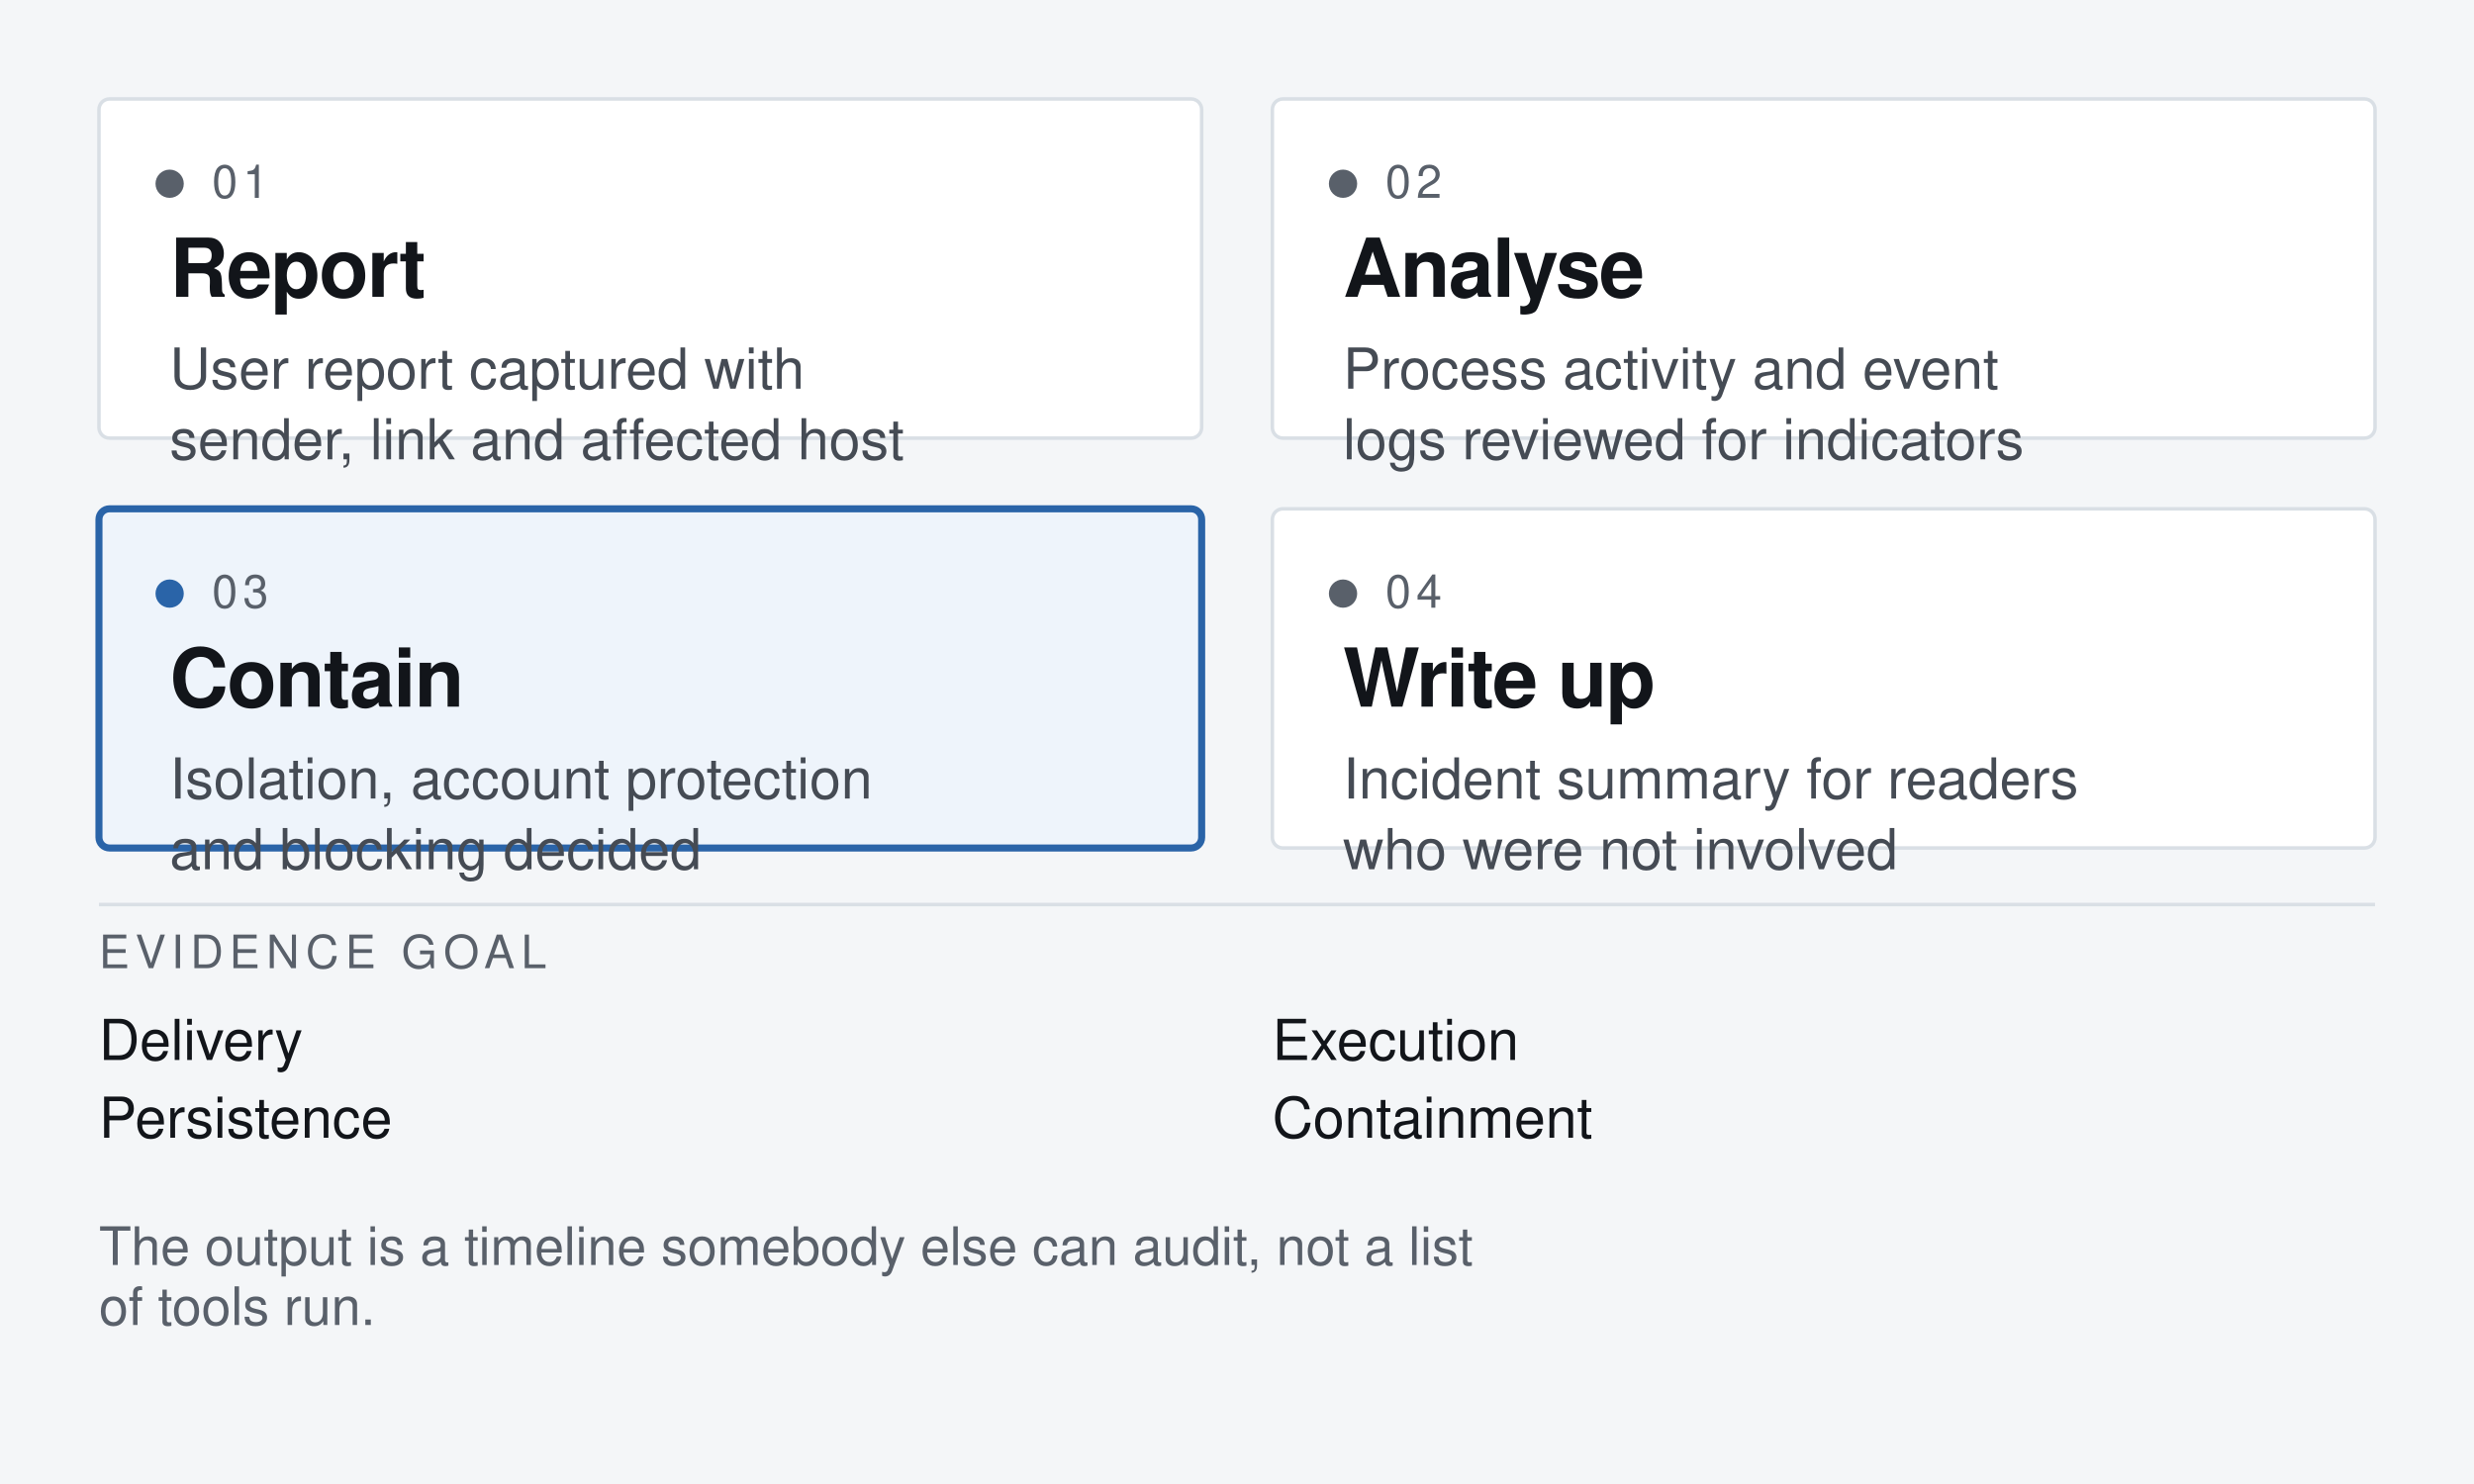
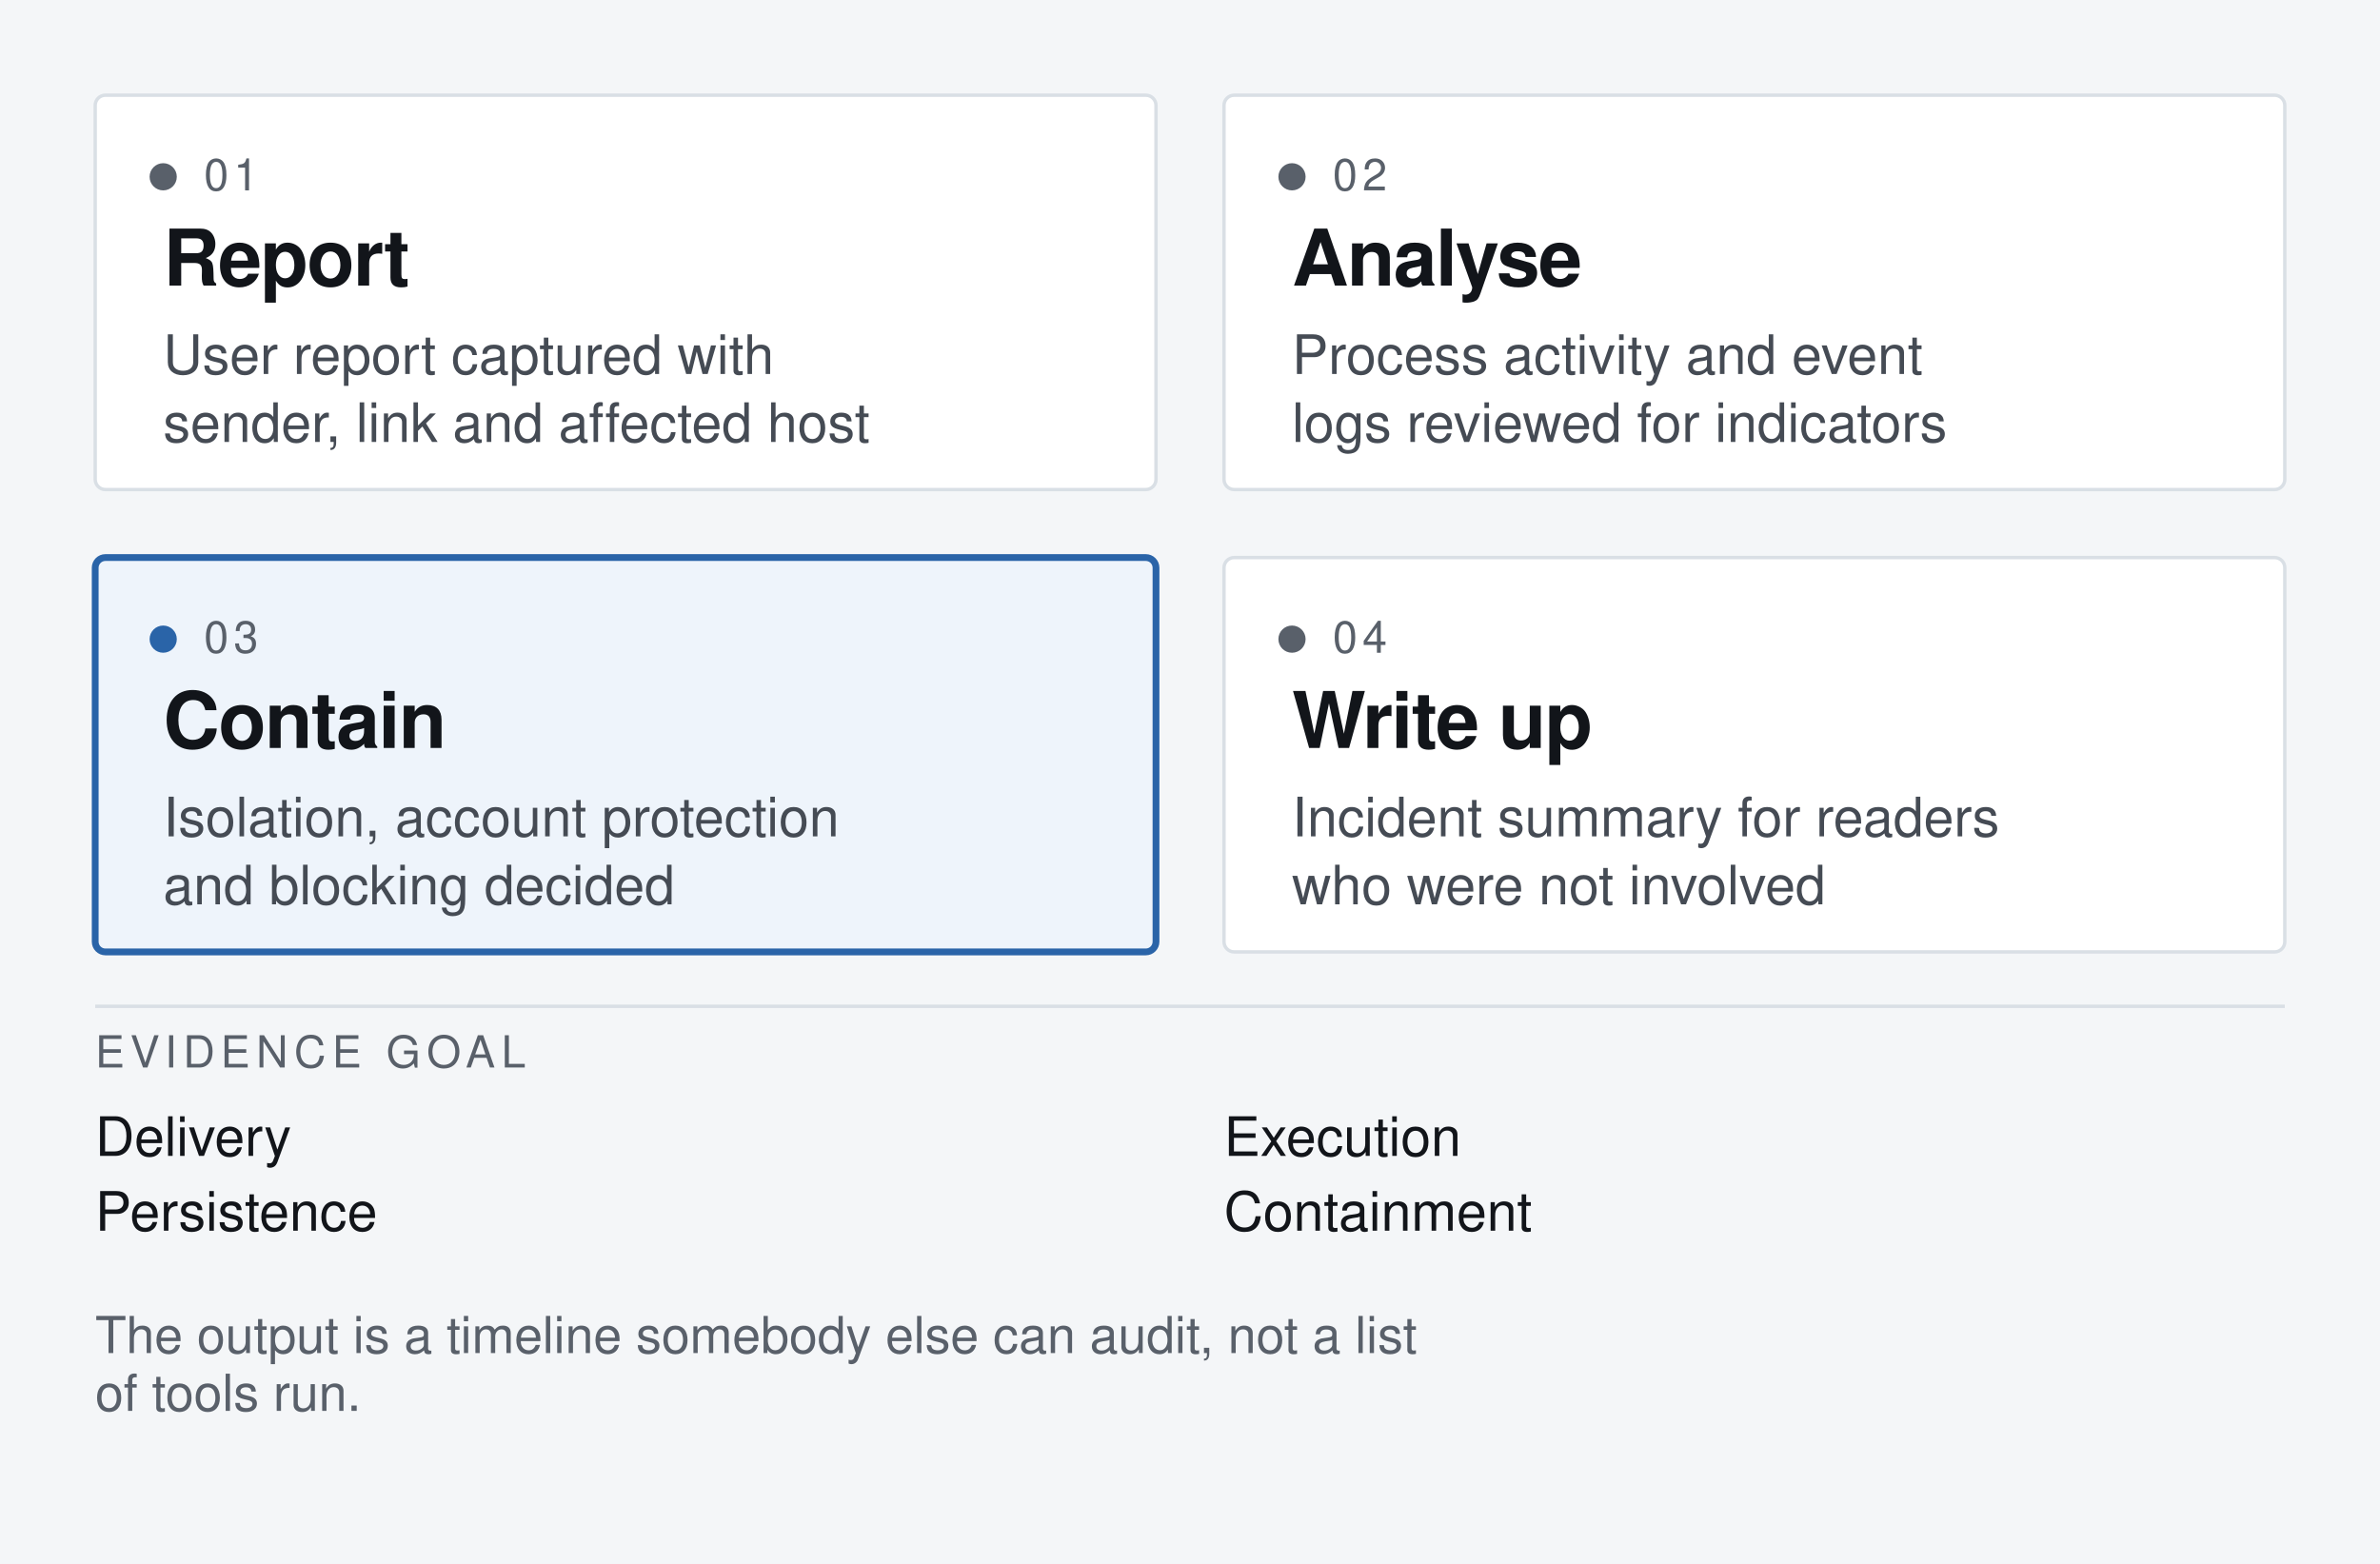
- <svg xmlns="http://www.w3.org/2000/svg" viewBox="0 0 700 420" width="700" height="420" role="img" aria-label="phishing diagram">
-   <rect width="700" height="420" fill="#f4f6f8" />
-   <rect x="28.0" y="28" width="312.0" height="96" rx="3" fill="#ffffff" stroke="#d9dfe5" stroke-width="1" />
+ <svg xmlns="http://www.w3.org/2000/svg" viewBox="0 0 700 460" width="700" height="460" role="img" aria-label="phishing diagram">
+   <rect width="700" height="460" fill="#f4f6f8" />
+   <rect x="28.0" y="28" width="312.0" height="116" rx="3" fill="#ffffff" stroke="#d9dfe5" stroke-width="1" />
  <circle cx="48.0" cy="52" r="4" fill="#59606a" />
  <text x="60.0" y="56" font-family="'Helvetica Neue',Helvetica,Arial,sans-serif" font-size="13" letter-spacing="1.5" fill="#59606a">01</text>
  <text x="48.0" y="84" font-family="'Helvetica Neue',Helvetica,Arial,sans-serif" font-size="23" font-weight="600" letter-spacing="-0.4" fill="#12151a">Report</text>
  <text x="48.0" y="110" font-family="'Helvetica Neue',Helvetica,Arial,sans-serif" font-size="16" fill="#454b54">User report captured with</text>
  <text x="48.0" y="130" font-family="'Helvetica Neue',Helvetica,Arial,sans-serif" font-size="16" fill="#454b54">sender, link and affected host</text>
-   <rect x="360.0" y="28" width="312.0" height="96" rx="3" fill="#ffffff" stroke="#d9dfe5" stroke-width="1" />
+   <rect x="360.0" y="28" width="312.0" height="116" rx="3" fill="#ffffff" stroke="#d9dfe5" stroke-width="1" />
  <circle cx="380.0" cy="52" r="4" fill="#59606a" />
  <text x="392.0" y="56" font-family="'Helvetica Neue',Helvetica,Arial,sans-serif" font-size="13" letter-spacing="1.5" fill="#59606a">02</text>
  <text x="380.0" y="84" font-family="'Helvetica Neue',Helvetica,Arial,sans-serif" font-size="23" font-weight="600" letter-spacing="-0.4" fill="#12151a">Analyse</text>
  <text x="380.0" y="110" font-family="'Helvetica Neue',Helvetica,Arial,sans-serif" font-size="16" fill="#454b54">Process activity and event</text>
  <text x="380.0" y="130" font-family="'Helvetica Neue',Helvetica,Arial,sans-serif" font-size="16" fill="#454b54">logs reviewed for indicators</text>
-   <rect x="28.0" y="144" width="312.0" height="96" rx="3" fill="#eef4fb" stroke="#2a64a8" stroke-width="2" />
-   <circle cx="48.0" cy="168" r="4" fill="#2a64a8" />
-   <text x="60.0" y="172" font-family="'Helvetica Neue',Helvetica,Arial,sans-serif" font-size="13" letter-spacing="1.5" fill="#59606a">03</text>
-   <text x="48.0" y="200" font-family="'Helvetica Neue',Helvetica,Arial,sans-serif" font-size="23" font-weight="600" letter-spacing="-0.4" fill="#12151a">Contain</text>
-   <text x="48.0" y="226" font-family="'Helvetica Neue',Helvetica,Arial,sans-serif" font-size="16" fill="#454b54">Isolation, account protection</text>
-   <text x="48.0" y="246" font-family="'Helvetica Neue',Helvetica,Arial,sans-serif" font-size="16" fill="#454b54">and blocking decided</text>
-   <rect x="360.0" y="144" width="312.0" height="96" rx="3" fill="#ffffff" stroke="#d9dfe5" stroke-width="1" />
-   <circle cx="380.0" cy="168" r="4" fill="#59606a" />
-   <text x="392.0" y="172" font-family="'Helvetica Neue',Helvetica,Arial,sans-serif" font-size="13" letter-spacing="1.5" fill="#59606a">04</text>
-   <text x="380.0" y="200" font-family="'Helvetica Neue',Helvetica,Arial,sans-serif" font-size="23" font-weight="600" letter-spacing="-0.4" fill="#12151a">Write up</text>
-   <text x="380.0" y="226" font-family="'Helvetica Neue',Helvetica,Arial,sans-serif" font-size="16" fill="#454b54">Incident summary for readers</text>
-   <text x="380.0" y="246" font-family="'Helvetica Neue',Helvetica,Arial,sans-serif" font-size="16" fill="#454b54">who were not involved</text>
-   <line x1="28" y1="256" x2="672" y2="256" stroke="#d9dfe5" stroke-width="1" />
-   <text x="28" y="274" font-family="'Helvetica Neue',Helvetica,Arial,sans-serif" font-size="13" letter-spacing="1.8" fill="#59606a">EVIDENCE GOAL</text>
-   <text x="28.0" y="300" font-family="'Helvetica Neue',Helvetica,Arial,sans-serif" font-size="16" fill="#12151a">Delivery</text>
-   <text x="360.0" y="300" font-family="'Helvetica Neue',Helvetica,Arial,sans-serif" font-size="16" fill="#12151a">Execution</text>
-   <text x="28.0" y="322" font-family="'Helvetica Neue',Helvetica,Arial,sans-serif" font-size="16" fill="#12151a">Persistence</text>
-   <text x="360.0" y="322" font-family="'Helvetica Neue',Helvetica,Arial,sans-serif" font-size="16" fill="#12151a">Containment</text>
-   <text x="28" y="358" font-family="'Helvetica Neue',Helvetica,Arial,sans-serif" font-size="15" fill="#59606a">The output is a timeline somebody else can audit, not a list</text>
-   <text x="28" y="375" font-family="'Helvetica Neue',Helvetica,Arial,sans-serif" font-size="15" fill="#59606a">of tools run.</text>
+   <rect x="28.0" y="164" width="312.0" height="116" rx="3" fill="#eef4fb" stroke="#2a64a8" stroke-width="2" />
+   <circle cx="48.0" cy="188" r="4" fill="#2a64a8" />
+   <text x="60.0" y="192" font-family="'Helvetica Neue',Helvetica,Arial,sans-serif" font-size="13" letter-spacing="1.5" fill="#59606a">03</text>
+   <text x="48.0" y="220" font-family="'Helvetica Neue',Helvetica,Arial,sans-serif" font-size="23" font-weight="600" letter-spacing="-0.4" fill="#12151a">Contain</text>
+   <text x="48.0" y="246" font-family="'Helvetica Neue',Helvetica,Arial,sans-serif" font-size="16" fill="#454b54">Isolation, account protection</text>
+   <text x="48.0" y="266" font-family="'Helvetica Neue',Helvetica,Arial,sans-serif" font-size="16" fill="#454b54">and blocking decided</text>
+   <rect x="360.0" y="164" width="312.0" height="116" rx="3" fill="#ffffff" stroke="#d9dfe5" stroke-width="1" />
+   <circle cx="380.0" cy="188" r="4" fill="#59606a" />
+   <text x="392.0" y="192" font-family="'Helvetica Neue',Helvetica,Arial,sans-serif" font-size="13" letter-spacing="1.5" fill="#59606a">04</text>
+   <text x="380.0" y="220" font-family="'Helvetica Neue',Helvetica,Arial,sans-serif" font-size="23" font-weight="600" letter-spacing="-0.4" fill="#12151a">Write up</text>
+   <text x="380.0" y="246" font-family="'Helvetica Neue',Helvetica,Arial,sans-serif" font-size="16" fill="#454b54">Incident summary for readers</text>
+   <text x="380.0" y="266" font-family="'Helvetica Neue',Helvetica,Arial,sans-serif" font-size="16" fill="#454b54">who were not involved</text>
+   <line x1="28" y1="296" x2="672" y2="296" stroke="#d9dfe5" stroke-width="1" />
+   <text x="28" y="314" font-family="'Helvetica Neue',Helvetica,Arial,sans-serif" font-size="13" letter-spacing="1.8" fill="#59606a">EVIDENCE GOAL</text>
+   <text x="28.0" y="340" font-family="'Helvetica Neue',Helvetica,Arial,sans-serif" font-size="16" fill="#12151a">Delivery</text>
+   <text x="360.0" y="340" font-family="'Helvetica Neue',Helvetica,Arial,sans-serif" font-size="16" fill="#12151a">Execution</text>
+   <text x="28.0" y="362" font-family="'Helvetica Neue',Helvetica,Arial,sans-serif" font-size="16" fill="#12151a">Persistence</text>
+   <text x="360.0" y="362" font-family="'Helvetica Neue',Helvetica,Arial,sans-serif" font-size="16" fill="#12151a">Containment</text>
+   <text x="28" y="398" font-family="'Helvetica Neue',Helvetica,Arial,sans-serif" font-size="15" fill="#59606a">The output is a timeline somebody else can audit, not a list</text>
+   <text x="28" y="415" font-family="'Helvetica Neue',Helvetica,Arial,sans-serif" font-size="15" fill="#59606a">of tools run.</text>
</svg>
